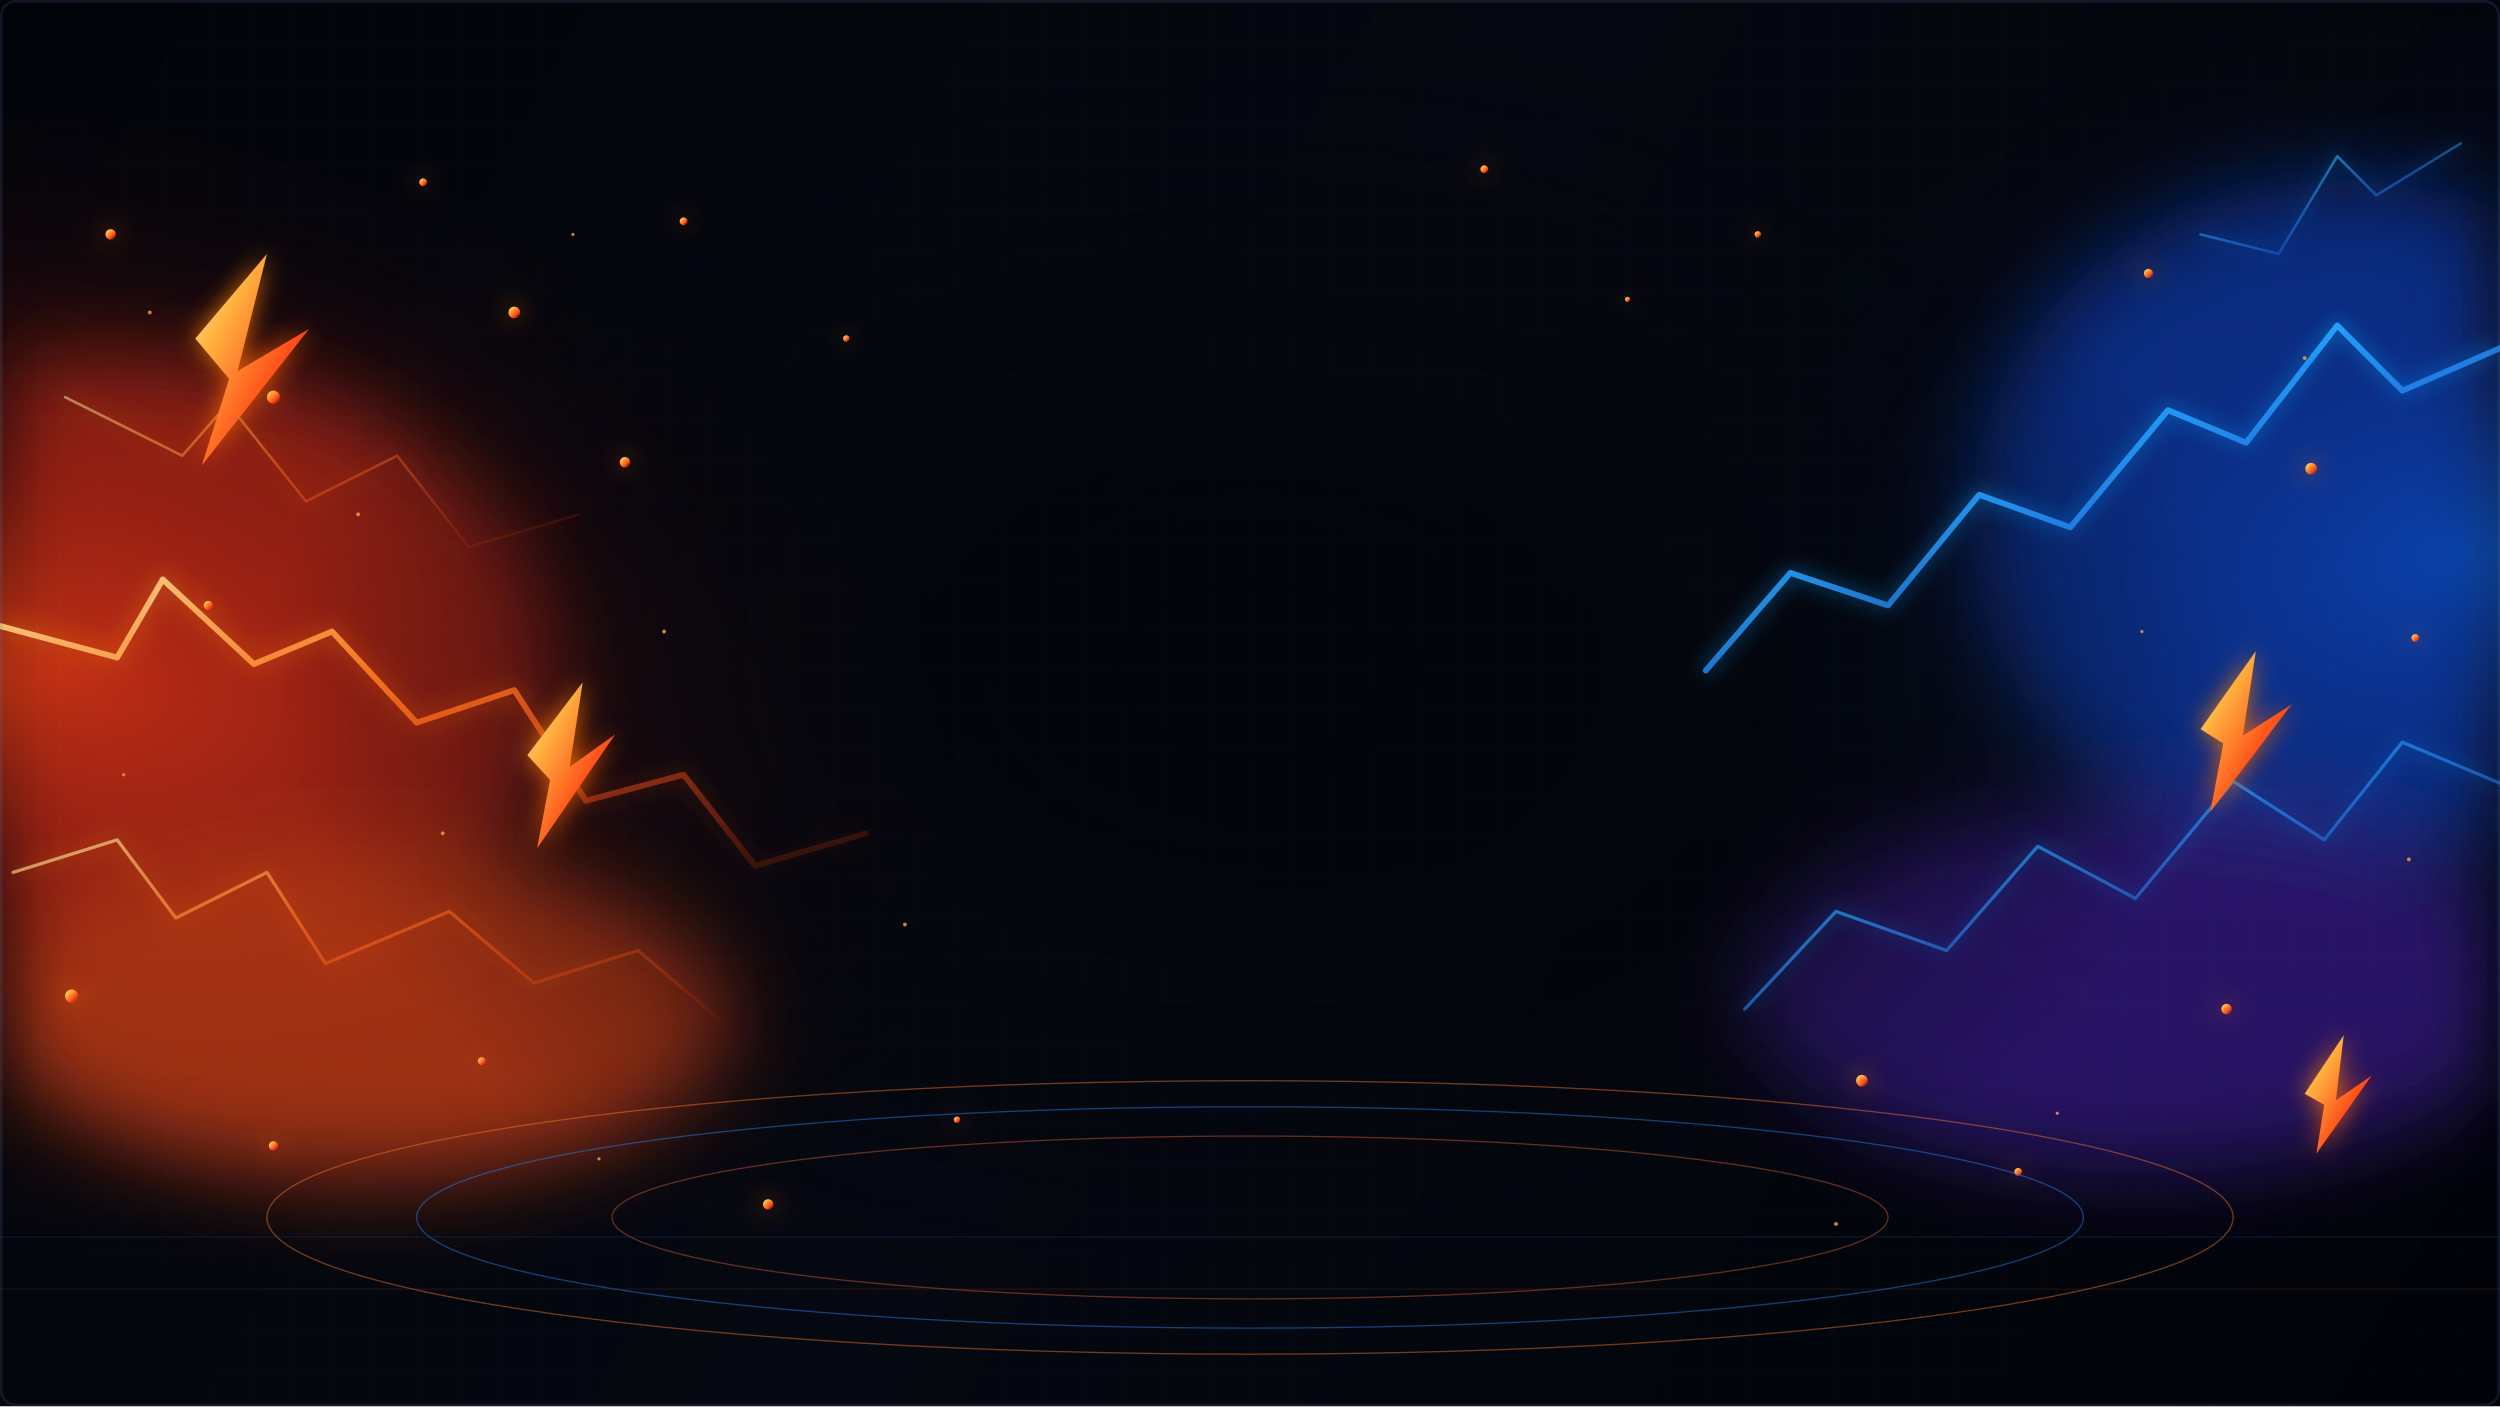
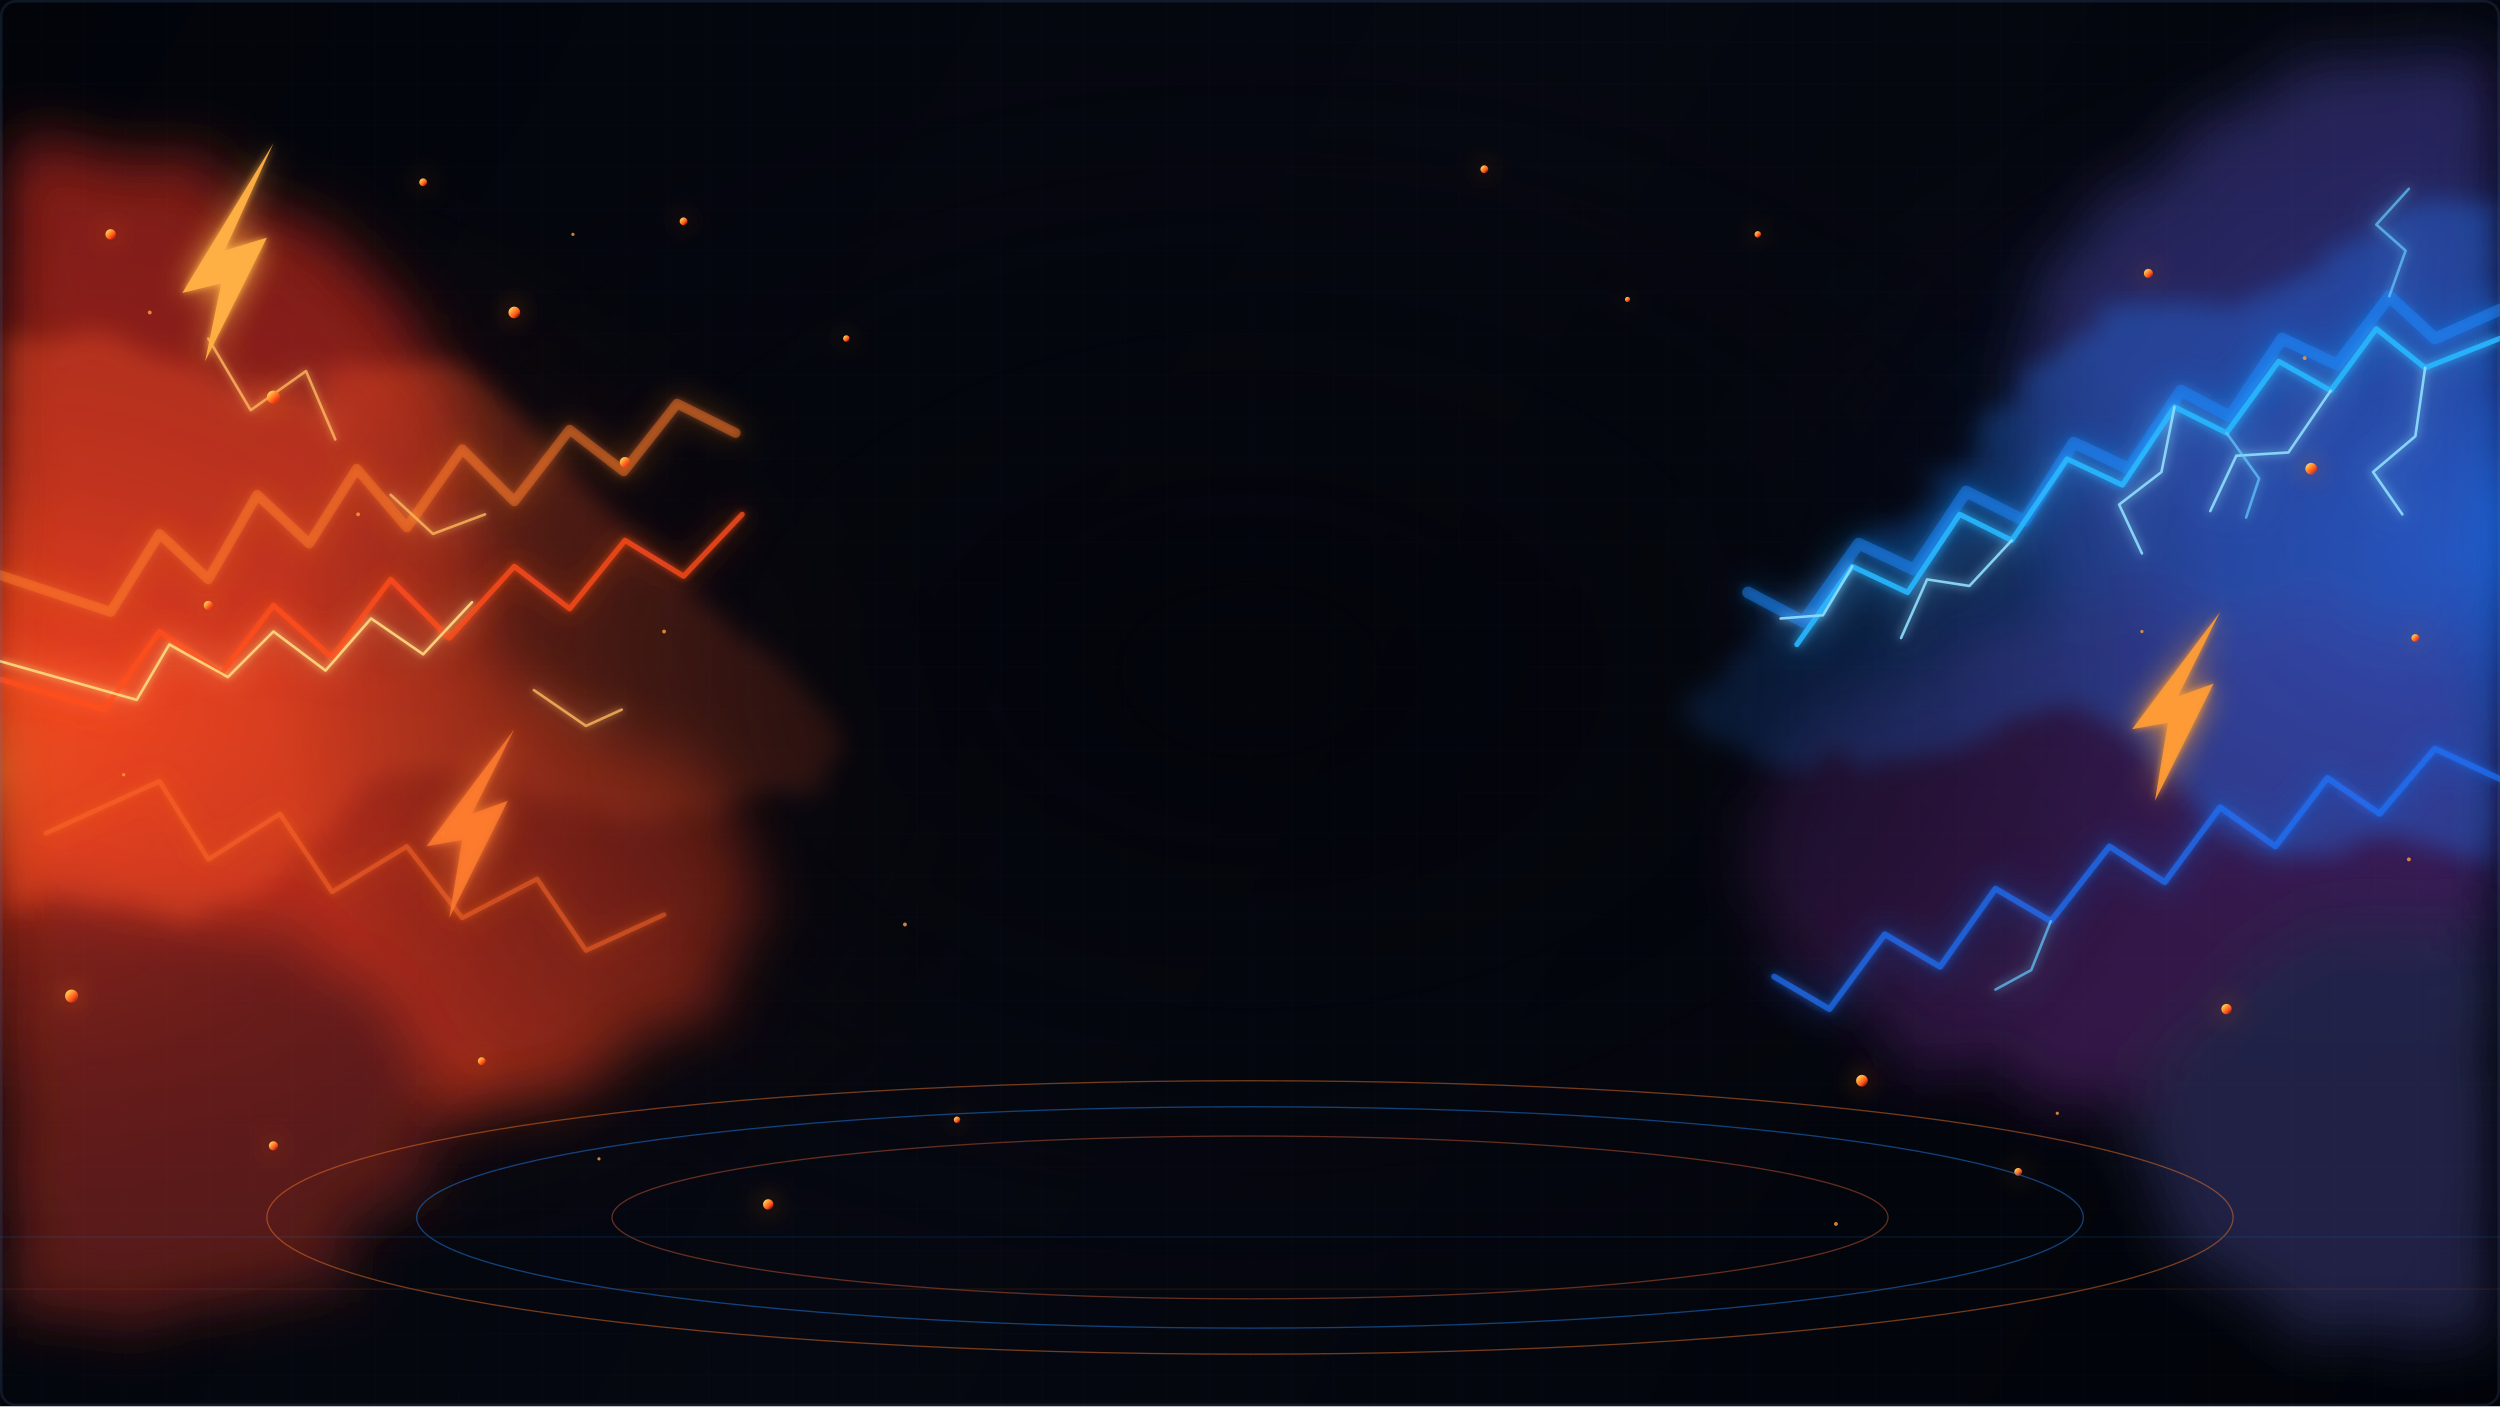
<svg xmlns="http://www.w3.org/2000/svg" width="3840" height="2160" viewBox="0 0 3840 2160" fill="none">
  <defs>
    <linearGradient id="base" x1="0" y1="0" x2="3840" y2="2160" gradientUnits="userSpaceOnUse">
      <stop stop-color="#02040a" />
      <stop offset=".48" stop-color="#060811" />
      <stop offset="1" stop-color="#010309" />
    </linearGradient>
    <radialGradient id="fire" cx="0" cy="0" r="1" gradientTransform="matrix(1500 300 -180 900 80 1040)" gradientUnits="userSpaceOnUse">
      <stop stop-color="#ff4b13" stop-opacity=".72" />
      <stop offset=".34" stop-color="#a91e10" stop-opacity=".36" />
      <stop offset="1" stop-color="#12060a" stop-opacity="0" />
    </radialGradient>
    <radialGradient id="blue" cx="0" cy="0" r="1" gradientTransform="matrix(-1350 240 180 900 3760 850)" gradientUnits="userSpaceOnUse">
      <stop stop-color="#0879ff" stop-opacity=".55" />
      <stop offset=".38" stop-color="#142d79" stop-opacity=".27" />
      <stop offset="1" stop-color="#02040a" stop-opacity="0" />
    </radialGradient>
    <radialGradient id="center" cx="0" cy="0" r="1" gradientTransform="matrix(0 1000 -1500 0 1920 1030)" gradientUnits="userSpaceOnUse">
      <stop stop-color="#02040a" stop-opacity=".92" />
      <stop offset=".48" stop-color="#03050b" stop-opacity=".55" />
      <stop offset="1" stop-color="#02040a" stop-opacity="0" />
    </radialGradient>
    <linearGradient id="ember" x1="0" y1="0" x2="1" y2="1">
      <stop stop-color="#fff0a6" />
      <stop offset=".28" stop-color="#ffb13f" />
      <stop offset=".65" stop-color="#ff4c18" />
      <stop offset="1" stop-color="#d41d0d" stop-opacity="0" />
    </linearGradient>
    <linearGradient id="boltBlue" x1="0" y1="0" x2="1" y2="1">
      <stop stop-color="#b8efff" />
      <stop offset=".35" stop-color="#28a8ff" />
      <stop offset="1" stop-color="#2154ff" stop-opacity=".1" />
    </linearGradient>
    <linearGradient id="boltFire" x1="0" y1="0" x2="1" y2="1">
      <stop stop-color="#fff0a0" />
      <stop offset=".4" stop-color="#ff791e" />
      <stop offset="1" stop-color="#ff2e10" stop-opacity=".1" />
    </linearGradient>
    <filter id="glowFire" x="-50%" y="-50%" width="200%" height="200%">
      <feGaussianBlur stdDeviation="18" result="b" />
      <feColorMatrix in="b" values="1 0 0 0 .5 0 .35 0 0 .08 0 0 .1 0 0 0 0 0 .8 0" result="c" />
      <feMerge>
        <feMergeNode in="c" />
        <feMergeNode in="SourceGraphic" />
      </feMerge>
    </filter>
    <filter id="glowBlue" x="-50%" y="-50%" width="200%" height="200%">
      <feGaussianBlur stdDeviation="15" result="b" />
      <feColorMatrix in="b" values=".1 0 0 0 0 0 .5 0 0 .2 0 0 1 0 .8 0 0 0 .85 0" result="c" />
      <feMerge>
        <feMergeNode in="c" />
        <feMergeNode in="SourceGraphic" />
      </feMerge>
    </filter>
-     <filter id="smoke">
-       <feGaussianBlur stdDeviation="65" />
+     <filter id="smoke" x="-25%" y="-25%" width="150%" height="150%">
+       <feTurbulence type="fractalNoise" baseFrequency=".006 .014" numOctaves="3" seed="17" result="noise" />
+       <feDisplacementMap in="SourceGraphic" in2="noise" scale="125" xChannelSelector="R" yChannelSelector="G" result="wisps" />
+       <feGaussianBlur in="wisps" stdDeviation="44" result="soft" />
+       <feColorMatrix in="soft" values="1.2 0 0 0 .04 0 .65 0 0 .01 0 0 .5 0 .01 0 0 0 .72 0" />
+     </filter>
+     <filter id="smokeFine" x="-30%" y="-30%" width="160%" height="160%">
+       <feTurbulence type="fractalNoise" baseFrequency=".009 .025" numOctaves="2" seed="29" result="noise" />
+       <feDisplacementMap in="SourceGraphic" in2="noise" scale="72" result="wisps" />
+       <feGaussianBlur in="wisps" stdDeviation="19" />
+     </filter>
+     <radialGradient id="fireCore" cx="0" cy="0" r="1" gradientTransform="matrix(970 180 -260 920 0 1180)" gradientUnits="userSpaceOnUse">
+       <stop stop-color="#ff8a27" stop-opacity=".46" />
+       <stop offset=".2" stop-color="#f53b13" stop-opacity=".32" />
+       <stop offset=".55" stop-color="#8d190e" stop-opacity=".16" />
+       <stop offset="1" stop-color="#16050b" stop-opacity="0" />
+     </radialGradient>
+     <radialGradient id="blueCore" cx="0" cy="0" r="1" gradientTransform="matrix(-900 180 180 860 3840 780)" gradientUnits="userSpaceOnUse">
+       <stop stop-color="#126cff" stop-opacity=".48" />
+       <stop offset=".28" stop-color="#1748d5" stop-opacity=".27" />
+       <stop offset=".65" stop-color="#37218a" stop-opacity=".12" />
+       <stop offset="1" stop-color="#03040c" stop-opacity="0" />
+     </radialGradient>
+     <filter id="boltCoreBlue" x="-80%" y="-80%" width="260%" height="260%">
+       <feGaussianBlur stdDeviation="28" result="wide" />
+       <feGaussianBlur stdDeviation="7" in="SourceGraphic" result="near" />
+       <feMerge>
+         <feMergeNode in="wide" />
+         <feMergeNode in="near" />
+         <feMergeNode in="SourceGraphic" />
+       </feMerge>
+     </filter>
+     <filter id="boltCoreFire" x="-80%" y="-80%" width="260%" height="260%">
+       <feGaussianBlur stdDeviation="24" result="wide" />
+       <feGaussianBlur stdDeviation="6" in="SourceGraphic" result="near" />
+       <feMerge>
+         <feMergeNode in="wide" />
+         <feMergeNode in="near" />
+         <feMergeNode in="SourceGraphic" />
+       </feMerge>
    </filter>
    <pattern id="microgrid" width="64" height="64" patternUnits="userSpaceOnUse">
      <path d="M64 0H0V64" stroke="#4d78a8" stroke-opacity=".09" stroke-width="1" />
    </pattern>
  </defs>
  <rect width="3840" height="2160" fill="url(#base)" />
  <rect width="3840" height="2160" fill="url(#fire)" />
  <rect width="3840" height="2160" fill="url(#blue)" />
-   <g filter="url(#smoke)" opacity=".62">
-     <ellipse cx="180" cy="1050" rx="680" ry="500" fill="#c62913" />
-     <ellipse cx="560" cy="1560" rx="570" ry="250" fill="#f04a13" />
-     <ellipse cx="3600" cy="800" rx="570" ry="520" fill="#073dba" />
-     <ellipse cx="3290" cy="1520" rx="610" ry="280" fill="#3d1b99" />
+   <rect width="3840" height="2160" fill="url(#fireCore)" />
+   <rect width="3840" height="2160" fill="url(#blueCore)" />
+   <g filter="url(#smoke)" opacity=".78">
+     <ellipse cx="90" cy="850" rx="660" ry="620" fill="#c62913" />
+     <ellipse cx="440" cy="1370" rx="720" ry="360" fill="#f04a13" />
+     <ellipse cx="130" cy="1710" rx="540" ry="330" fill="#802014" />
+     <ellipse cx="3730" cy="690" rx="640" ry="590" fill="#073dba" />
+     <ellipse cx="3400" cy="1310" rx="720" ry="390" fill="#3d1b99" />
+     <ellipse cx="3770" cy="1740" rx="480" ry="330" fill="#063e9a" />
+   </g>
+   <g filter="url(#smokeFine)" opacity=".34">
+     <path d="M-120 560C220 400 340 690 520 580S800 650 990 840 1160 960 1270 1100 1000 1300 740 1200 490 1470 220 1390-60 1550-140 1320Z" fill="#ff5625" />
+     <path d="M3950 300C3600 250 3550 510 3350 470S3090 650 2940 780 2770 890 2630 1040 2860 1210 3090 1110 3350 1380 3570 1300 3900 1500 3980 1200Z" fill="#247bff" />
  </g>
  <rect width="3840" height="2160" fill="url(#center)" />
  <rect width="3840" height="2160" fill="url(#microgrid)" opacity=".55" />
  <g stroke-linecap="round" stroke-linejoin="round">
-     <g filter="url(#glowFire)" stroke="url(#boltFire)">
-       <path d="M-80 940 180 1010 250 890 390 1020 510 970 640 1110 790 1060 900 1230 1050 1190 1160 1330 1330 1280" stroke-width="9" opacity=".9" />
-       <path d="M20 1340 180 1290 270 1410 410 1340 500 1480 690 1400 820 1510 980 1460 1110 1570" stroke-width="5" opacity=".65" />
-       <path d="M100 610 280 700 350 620 470 770 610 700 720 840 890 790" stroke-width="4" opacity=".5" />
+     <g filter="url(#boltCoreFire)" stroke-linecap="round" stroke-linejoin="round">
+       <path d="M-40 870 170 940 245 820 320 890 395 760 475 835 548 720 625 810 710 690 790 770 875 660 958 724 1040 620 1130 665" stroke="#ff7a27" stroke-width="15" opacity=".42" />
+       <path d="M-80 1020 160 1090 245 970 340 1035 420 930 510 1010 600 890 690 980 790 870 875 935 960 830 1050 885 1140 790" stroke="#ff4d1b" stroke-width="8" opacity=".75" />
+       <path d="M-20 1010 210 1075 260 990 350 1040 420 970 500 1030 570 950 650 1005 725 925" stroke="#ffd47a" stroke-width="4" opacity=".95" />
+       <path d="M70 1280 245 1200 320 1320 430 1250 510 1370 625 1300 710 1410 825 1350 900 1460 1020 1405" stroke="#ff6a24" stroke-width="7" opacity=".46" />
+       <path d="M320 520 385 630 470 570 515 675M600 760 665 820 745 790M820 1060 900 1115 955 1090" stroke="#ffb85d" stroke-width="4" opacity=".8" />
    </g>
-     <g filter="url(#glowBlue)" stroke="url(#boltBlue)">
-       <path d="M3920 500 3690 600 3590 500 3450 680 3330 630 3180 810 3040 760 2900 930 2750 880 2620 1030" stroke-width="9" opacity=".95" />
-       <path d="M3880 1220 3690 1140 3570 1290 3430 1200 3280 1380 3130 1300 2990 1460 2820 1400 2680 1550" stroke-width="5" opacity=".68" />
-       <path d="M3780 220 3650 300 3590 240 3500 390 3380 360" stroke-width="4" opacity=".6" />
+     <g filter="url(#boltCoreBlue)" stroke-linecap="round" stroke-linejoin="round">
+       <path d="M3920 440 3740 520 3670 455 3590 560 3505 520 3425 640 3350 600 3270 720 3185 680 3110 800 3020 755 2940 875 2855 835 2770 955 2685 910" stroke="#148bff" stroke-width="18" opacity=".42" />
+       <path d="M3890 500 3725 565 3650 505 3580 600 3500 555 3420 665 3340 625 3260 745 3175 705 3090 830 3010 790 2930 910 2845 870 2760 990" stroke="#2bb7ff" stroke-width="8" opacity=".9" />
+       <path d="M3725 565 3710 670 3645 725 3690 790M3580 600 3515 695 3435 700 3395 785M3340 625 3320 725 3255 775 3290 850M3090 830 3025 900 2960 890 2920 980M2845 870 2800 945 2735 950" stroke="#8edfff" stroke-width="4" opacity=".9" />
+       <path d="M3890 1220 3740 1150 3655 1250 3575 1195 3495 1300 3410 1240 3325 1355 3240 1300 3150 1415 3065 1365 2980 1485 2895 1435 2810 1550 2725 1500" stroke="#1a75ff" stroke-width="9" opacity=".65" />
+       <path d="M3670 455 3695 385 3650 345 3700 290M3420 665 3470 735 3450 795M3150 1415 3120 1490 3065 1520" stroke="#65caff" stroke-width="4" opacity=".7" />
    </g>
  </g>
  <g fill="url(#ember)" filter="url(#glowFire)">
    <circle cx="170" cy="360" r="8" />
    <circle cx="420" cy="610" r="10" />
    <circle cx="650" cy="280" r="6" />
    <circle cx="790" cy="480" r="9" />
    <circle cx="320" cy="930" r="7" />
    <circle cx="1050" cy="340" r="6" />
    <circle cx="960" cy="710" r="8" />
    <circle cx="1300" cy="520" r="5" />
    <circle cx="110" cy="1530" r="10" />
    <circle cx="420" cy="1760" r="7" />
    <circle cx="740" cy="1630" r="6" />
    <circle cx="1180" cy="1850" r="8" />
    <circle cx="1470" cy="1720" r="5" />
    <circle cx="3300" cy="420" r="7" />
    <circle cx="3550" cy="720" r="9" />
    <circle cx="3710" cy="980" r="6" />
    <circle cx="3420" cy="1550" r="8" />
    <circle cx="3100" cy="1800" r="6" />
    <circle cx="2860" cy="1660" r="9" />
    <circle cx="2700" cy="360" r="5" />
    <circle cx="2280" cy="260" r="6" />
    <circle cx="2500" cy="460" r="4" />
  </g>
  <g fill="#ff9b3d" opacity=".82">
    <circle cx="230" cy="480" r="3" />
    <circle cx="550" cy="790" r="3" />
    <circle cx="880" cy="360" r="2.5" />
    <circle cx="1020" cy="970" r="3" />
    <circle cx="190" cy="1190" r="2.5" />
    <circle cx="680" cy="1280" r="3" />
    <circle cx="920" cy="1780" r="2.5" />
    <circle cx="1390" cy="1420" r="3" />
    <circle cx="3540" cy="550" r="3" />
    <circle cx="3290" cy="970" r="2.5" />
    <circle cx="3700" cy="1320" r="3" />
    <circle cx="3160" cy="1710" r="2.5" />
    <circle cx="2820" cy="1880" r="3" />
  </g>
  <g opacity=".45" stroke-width="2">
    <ellipse cx="1920" cy="1870" rx="1510" ry="210" stroke="#ff7b27" />
    <ellipse cx="1920" cy="1870" rx="1280" ry="170" stroke="#208bff" />
    <ellipse cx="1920" cy="1870" rx="980" ry="125" stroke="#d95d34" />
    <path d="M0 1900H3840" stroke="#0f8dff" stroke-opacity=".3" />
    <path d="M0 1980H3840" stroke="#ff6526" stroke-opacity=".22" />
  </g>
-   <g fill="url(#ember)" filter="url(#glowFire)">
-     <path d="M300 520l110-130-45 180 110-65-165 210 42-133z" />
-     <path d="M810 1160l85-112-20 130 70-50-120 175 20-105z" />
-     <path d="M3380 1120l85-120-20 130 75-48-125 165 20-105z" />
-     <path d="M3540 1680l60-90-12 100 55-38-85 120 12-75z" />
+   <g filter="url(#boltCoreFire)" stroke-linecap="round" stroke-linejoin="round">
+     <path d="M420 220 345 385 410 365 315 555 340 435 280 450Z" fill="#ffb044" opacity=".95" />
+     <path d="M790 1120 725 1250 780 1230 690 1410 710 1290 655 1300Z" fill="#ff7a2d" opacity=".8" />
+     <path d="M3410 940 3345 1070 3400 1050 3310 1230 3330 1110 3275 1120Z" fill="#ff9c35" opacity=".9" />
  </g>
  <rect x="2" y="2" width="3836" height="2156" rx="22" stroke="#5d82b3" stroke-opacity=".16" stroke-width="4" />
</svg>
